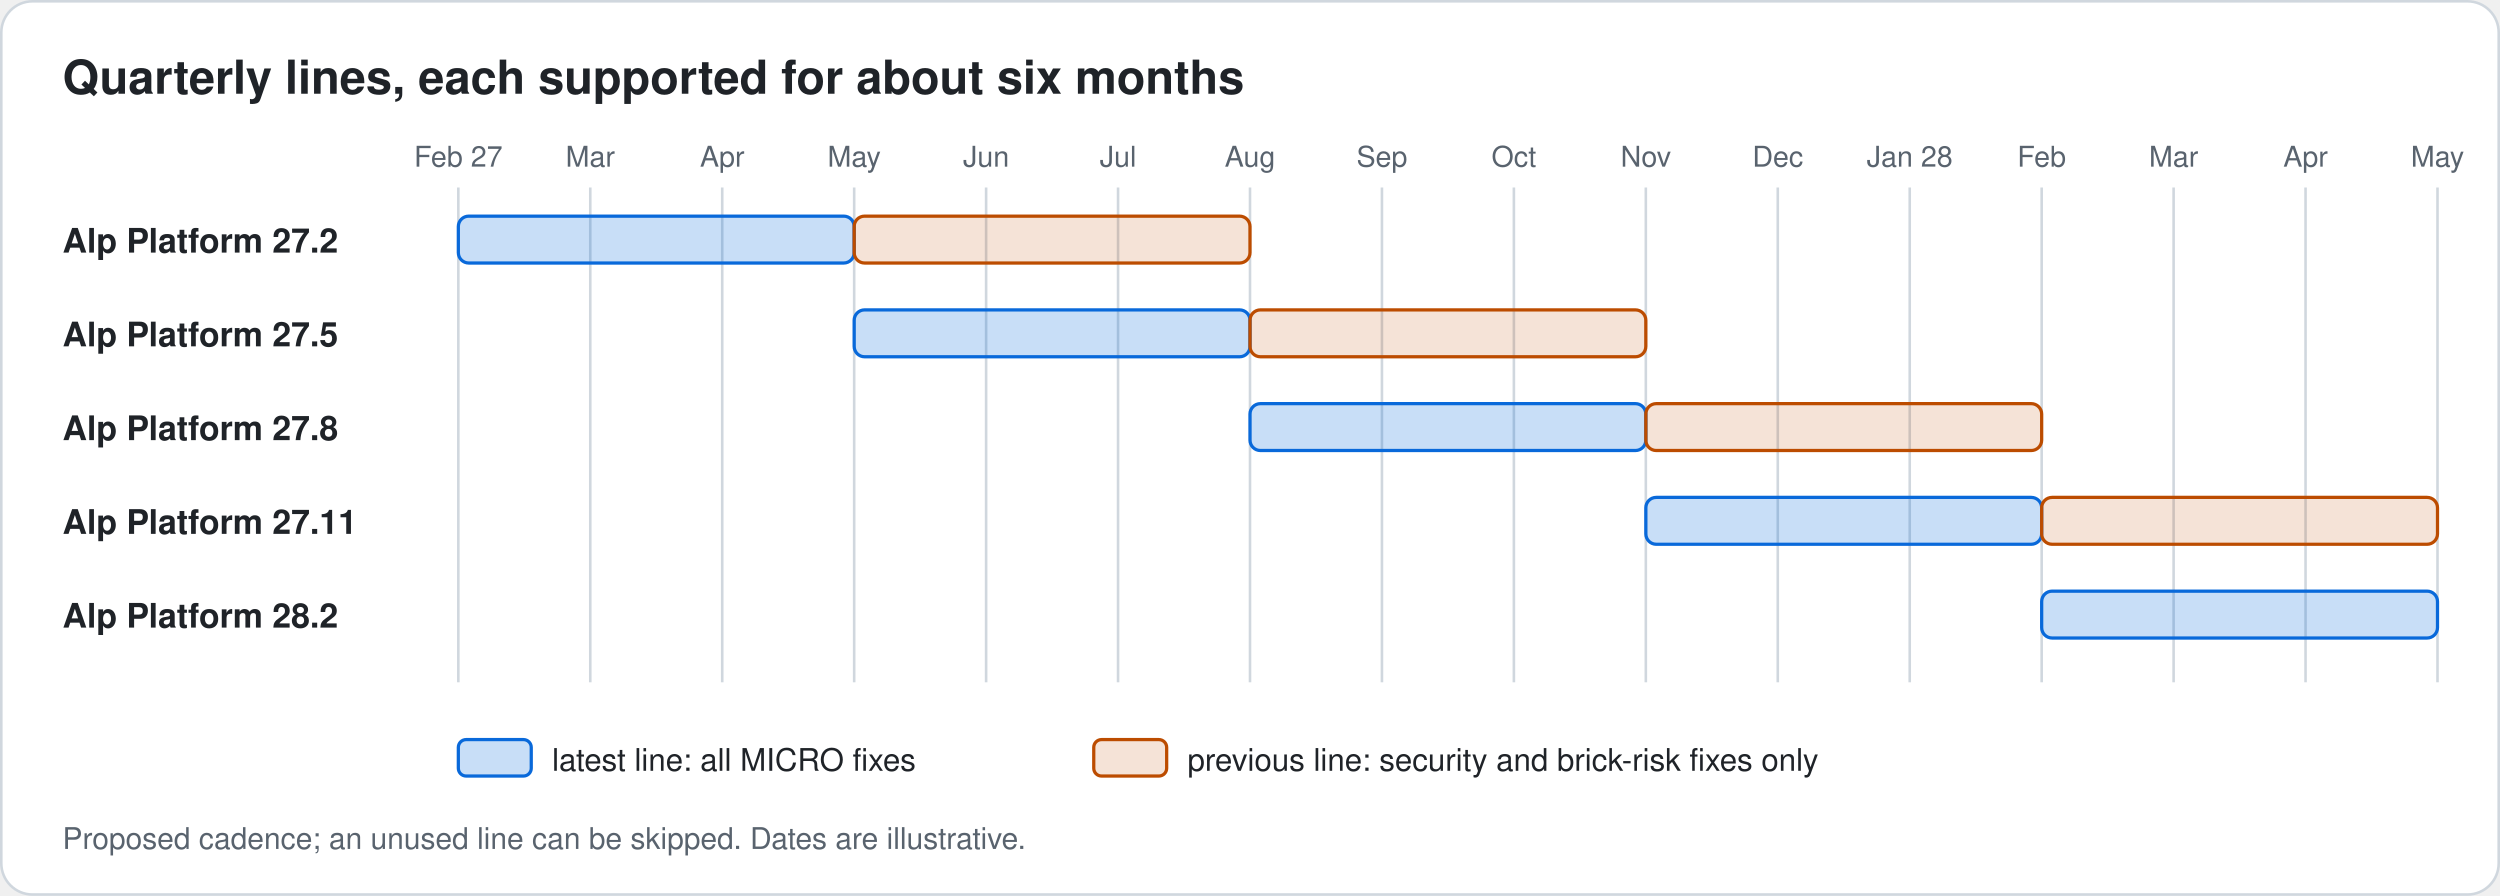
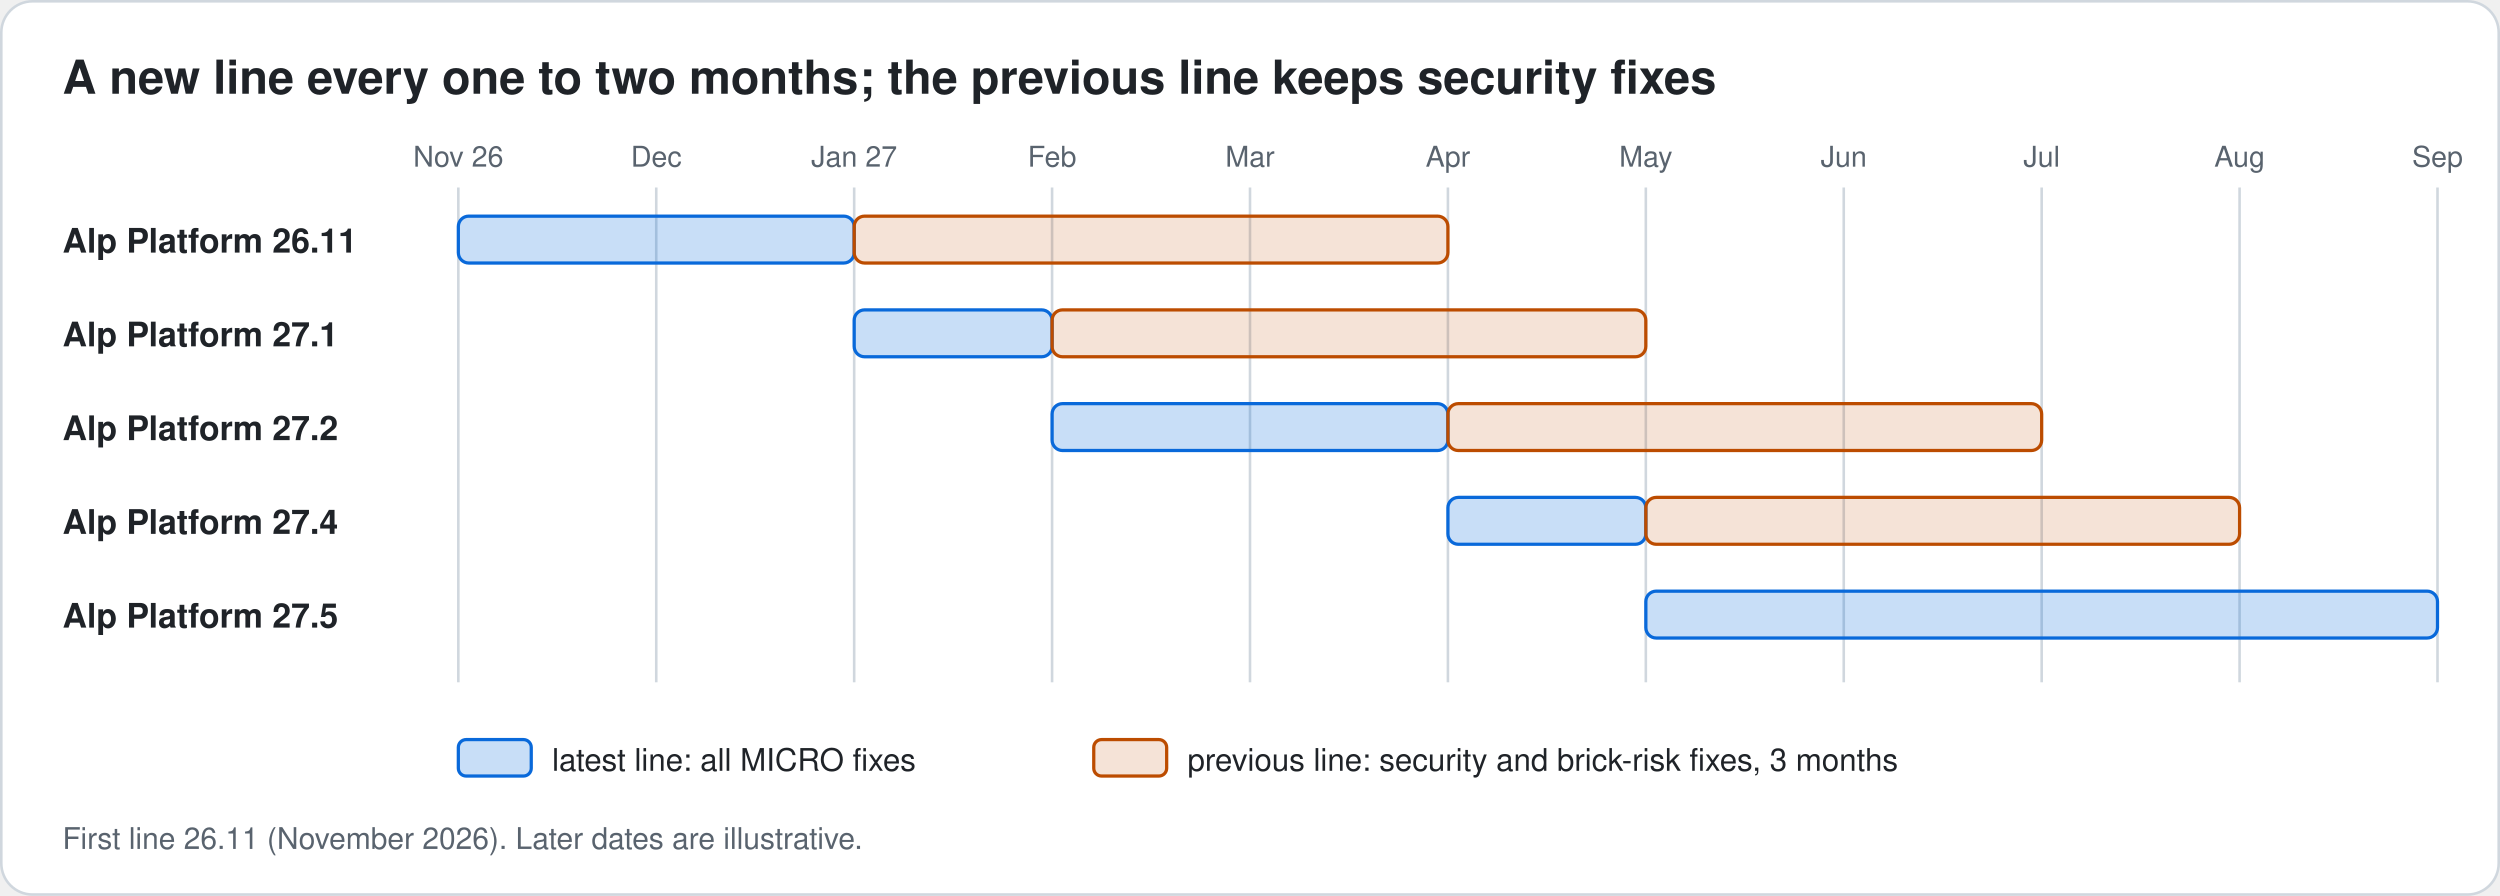
- <svg xmlns="http://www.w3.org/2000/svg" viewBox="0 0 960 344" width="960" height="344" role="img" aria-label="Quarterly lines, each supported for about six months">
+ <svg xmlns="http://www.w3.org/2000/svg" viewBox="0 0 960 344" width="960" height="344" role="img" aria-label="A new line every one to two months; the previous line keeps security fixes">
  <style>
  .bg{fill:#ffffff;stroke:#d0d7de;stroke-width:1}
  .t{font-family:-apple-system,'Segoe UI',Helvetica,Arial,sans-serif;fill:#1f2328}
  .q{fill:#59636e}
  .h{font-weight:600}
  .mono{font-family:ui-monospace,SFMono-Regular,Menlo,Consolas,monospace}
  .box{fill:#ffffff;stroke:#8c959f;stroke-width:1.25}
  .acc{fill:#ddf4ff;stroke:#0969da;stroke-width:2}
  .own{fill:#ffffff;stroke:#0969da;stroke-width:1.25}
  .rec{fill:#f6f8fa;stroke:#8c959f;stroke-width:1;stroke-dasharray:4 3}
  .hw{fill:#dafbe1;stroke:#1a7f37;stroke-width:1.25}
  .warn{fill:#fff1e5;stroke:#bc4c00;stroke-width:1.5}
  .ln{stroke:#8c959f;stroke-width:1.25;fill:none}
  .lnacc{stroke:#0969da;stroke-width:1.5;fill:none}
  .band1{fill:#0969da;fill-opacity:.22;stroke:#0969da;stroke-width:1.25}
  .band2{fill:#bc4c00;fill-opacity:.16;stroke:#bc4c00;stroke-width:1.25}
  .grid{stroke:#d0d7de;stroke-width:1}
  .ah{fill:#8c959f}
  .ahacc{fill:#0969da}
  @media (prefers-color-scheme: dark){
    .bg{fill:#0d1117;stroke:#30363d}
    .t{fill:#e6edf3} .q{fill:#9198a1}
    .box{fill:#161b22;stroke:#656c76}
    .acc{fill:#0d2a4a;stroke:#4493f8}
    .own{fill:#161b22;stroke:#4493f8}
    .rec{fill:#151b23;stroke:#656c76}
    .hw{fill:#0f2e1a;stroke:#3fb950}
    .warn{fill:#341a00;stroke:#db6d28}
    .ln{stroke:#656c76} .lnacc{stroke:#4493f8}
    .band1{fill:#4493f8;stroke:#4493f8}
    .band2{fill:#db6d28;stroke:#db6d28}
    .grid{stroke:#30363d}
    .ah{fill:#656c76} .ahacc{fill:#4493f8}
  }
</style>
  <defs>
    <marker id="a" viewBox="0 0 10 10" refX="9" refY="5" markerWidth="7" markerHeight="7" orient="auto-start-reverse">
      <path class="ah" d="M0 0L10 5L0 10z" />
    </marker>
    <marker id="aa" viewBox="0 0 10 10" refX="9" refY="5" markerWidth="7" markerHeight="7" orient="auto-start-reverse">
      <path class="ahacc" d="M0 0L10 5L0 10z" />
    </marker>
  </defs>
  <rect class="bg" x="0.5" y="0.5" width="959" height="343" rx="12" />
-   <text class="t h" x="24" y="36" font-size="18" text-anchor="start">Quarterly lines, each supported for about six months</text>
+   <text class="t h" x="24" y="36" font-size="18" text-anchor="start">A new line every one to two months; the previous line keeps security fixes</text>
  <line class="grid" x1="176.0" x2="176.0" y1="72" y2="262" />
-   <text class="t q" x="176.0" y="64" font-size="11" text-anchor="middle">Feb 27</text>
-   <line class="grid" x1="226.667" x2="226.667" y1="72" y2="262" />
-   <text class="t q" x="226.667" y="64" font-size="11" text-anchor="middle">Mar</text>
-   <line class="grid" x1="277.333" x2="277.333" y1="72" y2="262" />
-   <text class="t q" x="277.333" y="64" font-size="11" text-anchor="middle">Apr</text>
+   <text class="t q" x="176.0" y="64" font-size="11" text-anchor="middle">Nov 26</text>
+   <line class="grid" x1="252.0" x2="252.0" y1="72" y2="262" />
+   <text class="t q" x="252.0" y="64" font-size="11" text-anchor="middle">Dec</text>
  <line class="grid" x1="328.0" x2="328.0" y1="72" y2="262" />
-   <text class="t q" x="328.0" y="64" font-size="11" text-anchor="middle">May</text>
-   <line class="grid" x1="378.667" x2="378.667" y1="72" y2="262" />
-   <text class="t q" x="378.667" y="64" font-size="11" text-anchor="middle">Jun</text>
-   <line class="grid" x1="429.333" x2="429.333" y1="72" y2="262" />
-   <text class="t q" x="429.333" y="64" font-size="11" text-anchor="middle">Jul</text>
+   <text class="t q" x="328.0" y="64" font-size="11" text-anchor="middle">Jan 27</text>
+   <line class="grid" x1="404.0" x2="404.0" y1="72" y2="262" />
+   <text class="t q" x="404.0" y="64" font-size="11" text-anchor="middle">Feb</text>
  <line class="grid" x1="480.0" x2="480.0" y1="72" y2="262" />
-   <text class="t q" x="480.0" y="64" font-size="11" text-anchor="middle">Aug</text>
-   <line class="grid" x1="530.667" x2="530.667" y1="72" y2="262" />
-   <text class="t q" x="530.667" y="64" font-size="11" text-anchor="middle">Sep</text>
-   <line class="grid" x1="581.333" x2="581.333" y1="72" y2="262" />
-   <text class="t q" x="581.333" y="64" font-size="11" text-anchor="middle">Oct</text>
+   <text class="t q" x="480.0" y="64" font-size="11" text-anchor="middle">Mar</text>
+   <line class="grid" x1="556.0" x2="556.0" y1="72" y2="262" />
+   <text class="t q" x="556.0" y="64" font-size="11" text-anchor="middle">Apr</text>
  <line class="grid" x1="632.0" x2="632.0" y1="72" y2="262" />
-   <text class="t q" x="632.0" y="64" font-size="11" text-anchor="middle">Nov</text>
-   <line class="grid" x1="682.667" x2="682.667" y1="72" y2="262" />
-   <text class="t q" x="682.667" y="64" font-size="11" text-anchor="middle">Dec</text>
-   <line class="grid" x1="733.333" x2="733.333" y1="72" y2="262" />
-   <text class="t q" x="733.333" y="64" font-size="11" text-anchor="middle">Jan 28</text>
+   <text class="t q" x="632.0" y="64" font-size="11" text-anchor="middle">May</text>
+   <line class="grid" x1="708.0" x2="708.0" y1="72" y2="262" />
+   <text class="t q" x="708.0" y="64" font-size="11" text-anchor="middle">Jun</text>
  <line class="grid" x1="784.0" x2="784.0" y1="72" y2="262" />
-   <text class="t q" x="784.0" y="64" font-size="11" text-anchor="middle">Feb</text>
-   <line class="grid" x1="834.667" x2="834.667" y1="72" y2="262" />
-   <text class="t q" x="834.667" y="64" font-size="11" text-anchor="middle">Mar</text>
-   <line class="grid" x1="885.333" x2="885.333" y1="72" y2="262" />
-   <text class="t q" x="885.333" y="64" font-size="11" text-anchor="middle">Apr</text>
+   <text class="t q" x="784.0" y="64" font-size="11" text-anchor="middle">Jul</text>
+   <line class="grid" x1="860.0" x2="860.0" y1="72" y2="262" />
+   <text class="t q" x="860.0" y="64" font-size="11" text-anchor="middle">Aug</text>
  <line class="grid" x1="936.0" x2="936.0" y1="72" y2="262" />
-   <text class="t q" x="936.0" y="64" font-size="11" text-anchor="middle">May</text>
-   <text class="t h" x="24" y="97" font-size="13" text-anchor="start">Alp Platform 27.2</text>
+   <text class="t q" x="936.0" y="64" font-size="11" text-anchor="middle">Sep</text>
+   <text class="t h" x="24" y="97" font-size="13" text-anchor="start">Alp Platform 26.11</text>
  <rect class="band1" x="176.0" y="83" width="152.0" height="18" rx="4" />
-   <rect class="band2" x="328.0" y="83" width="152.0" height="18" rx="4" />
-   <text class="t h" x="24" y="133" font-size="13" text-anchor="start">Alp Platform 27.5</text>
-   <rect class="band1" x="328.0" y="119" width="152.0" height="18" rx="4" />
-   <rect class="band2" x="480.0" y="119" width="152.0" height="18" rx="4" />
-   <text class="t h" x="24" y="169" font-size="13" text-anchor="start">Alp Platform 27.8</text>
-   <rect class="band1" x="480.0" y="155" width="152.0" height="18" rx="4" />
-   <rect class="band2" x="632.0" y="155" width="152.0" height="18" rx="4" />
-   <text class="t h" x="24" y="205" font-size="13" text-anchor="start">Alp Platform 27.11</text>
-   <rect class="band1" x="632.0" y="191" width="152.0" height="18" rx="4" />
-   <rect class="band2" x="784.0" y="191" width="152.0" height="18" rx="4" />
-   <text class="t h" x="24" y="241" font-size="13" text-anchor="start">Alp Platform 28.2</text>
-   <rect class="band1" x="784.0" y="227" width="152.0" height="18" rx="4" />
+   <rect class="band2" x="328.0" y="83" width="228.0" height="18" rx="4" />
+   <text class="t h" x="24" y="133" font-size="13" text-anchor="start">Alp Platform 27.1</text>
+   <rect class="band1" x="328.0" y="119" width="76.0" height="18" rx="4" />
+   <rect class="band2" x="404.0" y="119" width="228.0" height="18" rx="4" />
+   <text class="t h" x="24" y="169" font-size="13" text-anchor="start">Alp Platform 27.2</text>
+   <rect class="band1" x="404.0" y="155" width="152.0" height="18" rx="4" />
+   <rect class="band2" x="556.0" y="155" width="228.0" height="18" rx="4" />
+   <text class="t h" x="24" y="205" font-size="13" text-anchor="start">Alp Platform 27.4</text>
+   <rect class="band1" x="556.0" y="191" width="76.0" height="18" rx="4" />
+   <rect class="band2" x="632.0" y="191" width="228.0" height="18" rx="4" />
+   <text class="t h" x="24" y="241" font-size="13" text-anchor="start">Alp Platform 27.5</text>
+   <rect class="band1" x="632.0" y="227" width="304.0" height="18" rx="4" />
  <rect class="band1" x="176" y="284" width="28" height="14" rx="3" />
  <text class="t " x="212" y="296" font-size="12" text-anchor="start">latest line: all MICRO fixes</text>
  <rect class="band2" x="420" y="284" width="28" height="14" rx="3" />
-   <text class="t " x="456" y="296" font-size="12" text-anchor="start">previous line: security and brick-risk fixes only</text>
-   <text class="t q" x="24" y="326" font-size="11.5" text-anchor="start">Proposed cadence; an unused line can be skipped. Dates are illustrative.</text>
+   <text class="t " x="456" y="296" font-size="12" text-anchor="start">previous line: security and brick-risk fixes, 3 months</text>
+   <text class="t q" x="24" y="326" font-size="11.5" text-anchor="start">First line 26.11 (November 2026). Later dates are illustrative.</text>
</svg>
